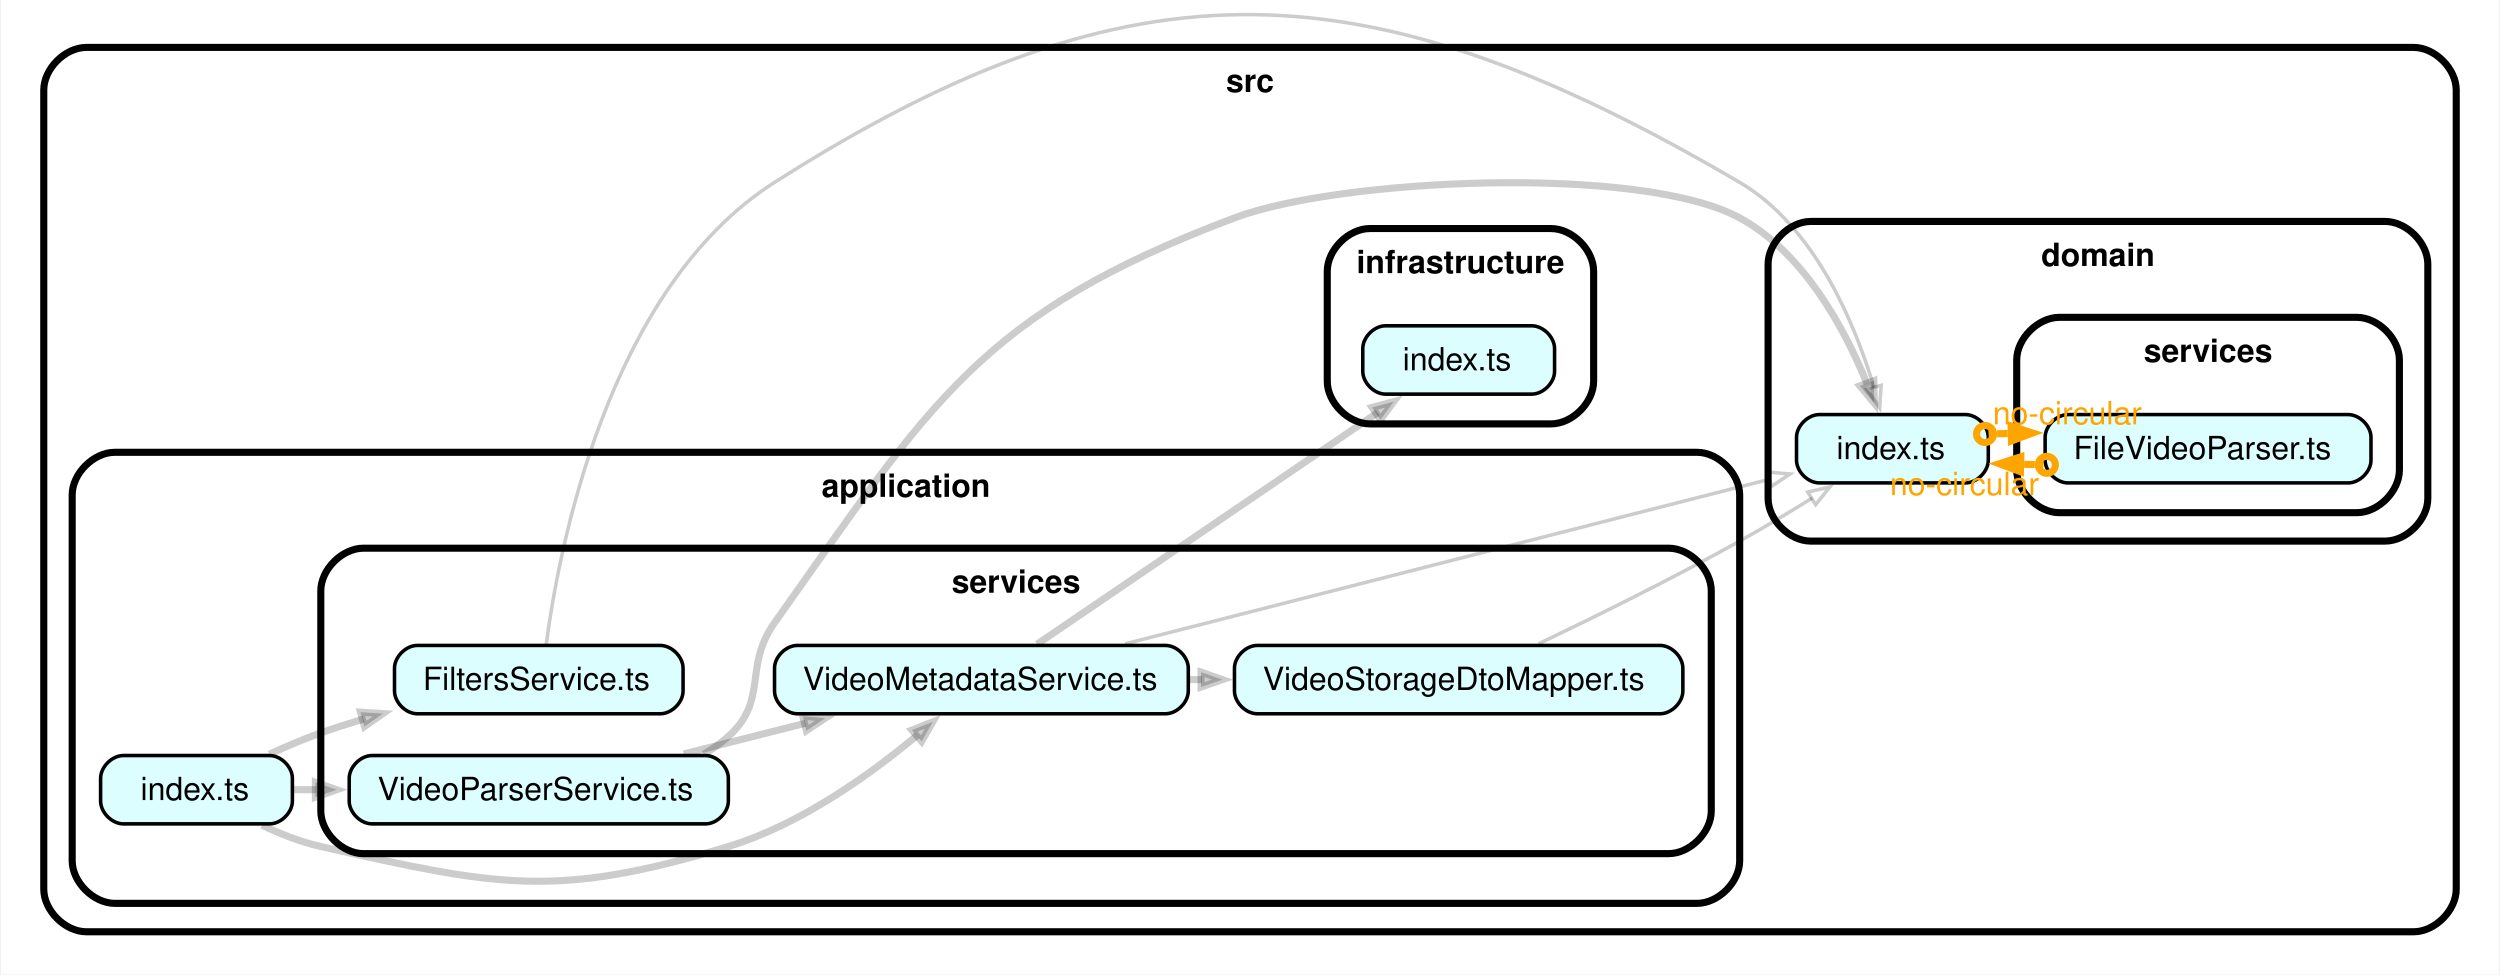
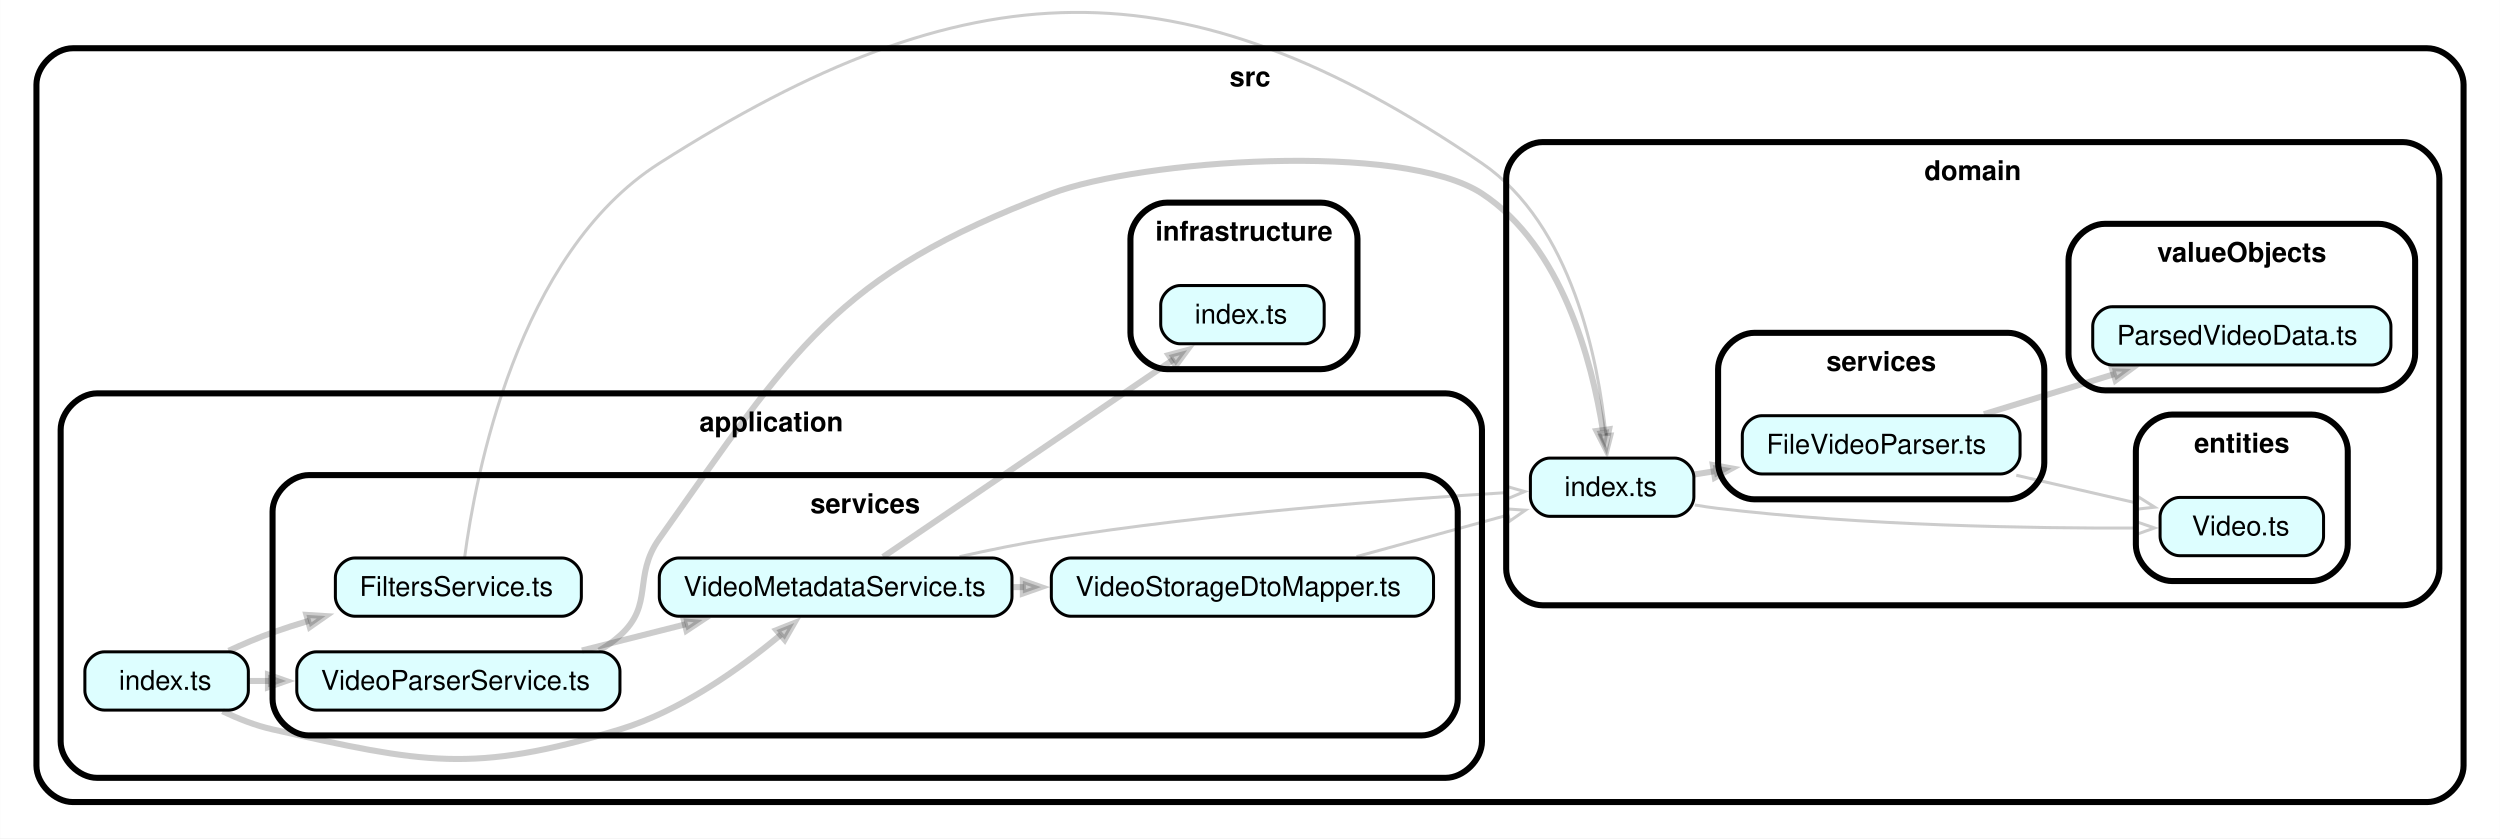
- <svg xmlns="http://www.w3.org/2000/svg" xmlns:xlink="http://www.w3.org/1999/xlink" width="703pt" height="274pt" viewBox="0.00 0.00 703.25 274.35">
-   <g id="graph0" class="graph" transform="scale(1 1) rotate(0) translate(4 270.35)">
-     <polygon fill="white" stroke="none" points="-4,4 -4,-270.35 699.25,-270.35 699.25,4 -4,4" />
+ <svg xmlns="http://www.w3.org/2000/svg" xmlns:xlink="http://www.w3.org/1999/xlink" width="826pt" height="277pt" viewBox="0.00 0.00 825.75 276.94">
+   <g id="graph0" class="graph" transform="scale(1 1) rotate(0) translate(4 272.94)">
+     <polygon fill="white" stroke="none" points="-4,4 -4,-272.94 821.75,-272.94 821.75,4 -4,4" />
    <g id="clust1" class="cluster">
-       <path fill="#ffffff" stroke="black" stroke-width="2" d="M20,-8C20,-8 675.25,-8 675.25,-8 681.25,-8 687.25,-14 687.25,-20 687.25,-20 687.25,-245 687.25,-245 687.25,-251 681.25,-257 675.25,-257 675.25,-257 20,-257 20,-257 14,-257 8,-251 8,-245 8,-245 8,-20 8,-20 8,-14 14,-8 20,-8" />
-       <text text-anchor="middle" x="347.62" y="-244.45" font-family="Helvetica,sans-Serif" font-weight="bold" font-size="9.00">src</text>
+       <path fill="#ffffff" stroke="black" stroke-width="2" d="M20,-8C20,-8 797.75,-8 797.75,-8 803.75,-8 809.75,-14 809.75,-20 809.75,-20 809.75,-245 809.75,-245 809.75,-251 803.75,-257 797.75,-257 797.75,-257 20,-257 20,-257 14,-257 8,-251 8,-245 8,-245 8,-20 8,-20 8,-14 14,-8 20,-8" />
+       <text text-anchor="middle" x="408.88" y="-244.45" font-family="Helvetica,sans-Serif" font-weight="bold" font-size="9.00">src</text>
    </g>
    <g id="clust2" class="cluster">
      <path fill="#ffffff" stroke="black" stroke-width="2" d="M28,-16C28,-16 473.5,-16 473.5,-16 479.5,-16 485.5,-22 485.5,-28 485.5,-28 485.5,-131 485.5,-131 485.5,-137 479.5,-143 473.5,-143 473.5,-143 28,-143 28,-143 22,-143 16,-137 16,-131 16,-131 16,-28 16,-28 16,-22 22,-16 28,-16" />
      <text text-anchor="middle" x="250.75" y="-130.45" font-family="Helvetica,sans-Serif" font-weight="bold" font-size="9.00">application</text>
    </g>
    <g id="clust3" class="cluster">
      <path fill="#ffffff" stroke="black" stroke-width="2" d="M98,-30C98,-30 465.5,-30 465.5,-30 471.5,-30 477.5,-36 477.5,-42 477.5,-42 477.5,-104 477.5,-104 477.5,-110 471.5,-116 465.5,-116 465.5,-116 98,-116 98,-116 92,-116 86,-110 86,-104 86,-104 86,-42 86,-42 86,-36 92,-30 98,-30" />
      <text text-anchor="middle" x="281.75" y="-103.45" font-family="Helvetica,sans-Serif" font-weight="bold" font-size="9.00">services</text>
    </g>
    <g id="clust4" class="cluster">
-       <path fill="#ffffff" stroke="black" stroke-width="2" d="M505.5,-118C505.5,-118 667.25,-118 667.25,-118 673.25,-118 679.25,-124 679.25,-130 679.25,-130 679.25,-196 679.25,-196 679.25,-202 673.25,-208 667.25,-208 667.25,-208 505.5,-208 505.5,-208 499.5,-208 493.5,-202 493.5,-196 493.5,-196 493.5,-130 493.5,-130 493.5,-124 499.5,-118 505.5,-118" />
-       <text text-anchor="middle" x="586.38" y="-195.45" font-family="Helvetica,sans-Serif" font-weight="bold" font-size="9.00">domain</text>
+       <path fill="#ffffff" stroke="black" stroke-width="2" d="M505.5,-73C505.5,-73 789.75,-73 789.75,-73 795.75,-73 801.75,-79 801.75,-85 801.75,-85 801.75,-214 801.75,-214 801.75,-220 795.75,-226 789.75,-226 789.75,-226 505.5,-226 505.5,-226 499.5,-226 493.5,-220 493.5,-214 493.5,-214 493.5,-85 493.5,-85 493.5,-79 499.5,-73 505.5,-73" />
+       <text text-anchor="middle" x="647.62" y="-213.45" font-family="Helvetica,sans-Serif" font-weight="bold" font-size="9.00">domain</text>
    </g>
    <g id="clust5" class="cluster">
-       <path fill="#ffffff" stroke="black" stroke-width="2" d="M575.5,-126C575.5,-126 659.25,-126 659.25,-126 665.25,-126 671.25,-132 671.25,-138 671.25,-138 671.25,-169 671.25,-169 671.25,-175 665.25,-181 659.25,-181 659.25,-181 575.5,-181 575.5,-181 569.5,-181 563.5,-175 563.5,-169 563.5,-169 563.5,-138 563.5,-138 563.5,-132 569.5,-126 575.5,-126" />
-       <text text-anchor="middle" x="617.38" y="-168.45" font-family="Helvetica,sans-Serif" font-weight="bold" font-size="9.00">services</text>
+       <path fill="#ffffff" stroke="black" stroke-width="2" d="M713.5,-81C713.5,-81 759.5,-81 759.5,-81 765.5,-81 771.5,-87 771.5,-93 771.5,-93 771.5,-124 771.5,-124 771.5,-130 765.5,-136 759.5,-136 759.5,-136 713.5,-136 713.5,-136 707.5,-136 701.5,-130 701.5,-124 701.5,-124 701.5,-93 701.5,-93 701.5,-87 707.5,-81 713.5,-81" />
+       <text text-anchor="middle" x="736.5" y="-123.45" font-family="Helvetica,sans-Serif" font-weight="bold" font-size="9.00">entities</text>
    </g>
    <g id="clust6" class="cluster">
+       <path fill="#ffffff" stroke="black" stroke-width="2" d="M575.5,-108C575.5,-108 659.25,-108 659.25,-108 665.25,-108 671.25,-114 671.25,-120 671.25,-120 671.25,-151 671.25,-151 671.25,-157 665.25,-163 659.25,-163 659.25,-163 575.5,-163 575.5,-163 569.5,-163 563.5,-157 563.5,-151 563.5,-151 563.5,-120 563.5,-120 563.5,-114 569.5,-108 575.5,-108" />
+       <text text-anchor="middle" x="617.38" y="-150.45" font-family="Helvetica,sans-Serif" font-weight="bold" font-size="9.00">services</text>
+     </g>
+     <g id="clust7" class="cluster">
+       <path fill="#ffffff" stroke="black" stroke-width="2" d="M691.25,-144C691.25,-144 781.75,-144 781.75,-144 787.75,-144 793.75,-150 793.75,-156 793.75,-156 793.75,-187 793.75,-187 793.75,-193 787.75,-199 781.75,-199 781.75,-199 691.25,-199 691.25,-199 685.25,-199 679.25,-193 679.25,-187 679.25,-187 679.25,-156 679.25,-156 679.25,-150 685.25,-144 691.25,-144" />
+       <text text-anchor="middle" x="736.5" y="-186.45" font-family="Helvetica,sans-Serif" font-weight="bold" font-size="9.00">valueObjects</text>
+     </g>
+     <g id="clust8" class="cluster">
      <path fill="#ffffff" stroke="black" stroke-width="2" d="M381.38,-151C381.38,-151 432.38,-151 432.38,-151 438.38,-151 444.38,-157 444.38,-163 444.38,-163 444.38,-194 444.38,-194 444.38,-200 438.38,-206 432.38,-206 432.38,-206 381.38,-206 381.38,-206 375.38,-206 369.38,-200 369.38,-194 369.38,-194 369.38,-163 369.38,-163 369.38,-157 375.38,-151 381.38,-151" />
      <text text-anchor="middle" x="406.88" y="-193.45" font-family="Helvetica,sans-Serif" font-weight="bold" font-size="9.00">infrastructure</text>
    </g>
    <g id="node1" class="node">
      <g id="a_node1">
        <a xlink:href="src/application/index.ts" xlink:title="index.ts">
          <path fill="#ddfeff" stroke="black" d="M71.58,-57.62C71.58,-57.62 30.42,-57.62 30.42,-57.62 27.21,-57.62 24,-54.42 24,-51.21 24,-51.21 24,-44.79 24,-44.79 24,-41.58 27.21,-38.38 30.42,-38.38 30.42,-38.38 71.58,-38.38 71.58,-38.38 74.79,-38.38 78,-41.58 78,-44.79 78,-44.79 78,-51.21 78,-51.21 78,-54.42 74.79,-57.62 71.58,-57.62" />
          <text text-anchor="start" x="35.25" y="-45.08" font-family="Helvetica,sans-Serif" font-size="9.00">index.ts</text>
        </a>
      </g>
    </g>
    <g id="node2" class="node">
      <g id="a_node2">
        <a xlink:href="src/application/services/FiltersService.ts" xlink:title="FiltersService.ts">
          <path fill="#ddfeff" stroke="black" d="M181.58,-88.62C181.58,-88.62 113.17,-88.62 113.17,-88.62 109.96,-88.62 106.75,-85.42 106.75,-82.21 106.75,-82.21 106.75,-75.79 106.75,-75.79 106.75,-72.58 109.96,-69.38 113.17,-69.38 113.17,-69.38 181.58,-69.38 181.58,-69.38 184.79,-69.38 188,-72.58 188,-75.79 188,-75.79 188,-82.21 188,-82.21 188,-85.42 184.79,-88.62 181.58,-88.62" />
          <text text-anchor="start" x="114.75" y="-76.08" font-family="Helvetica,sans-Serif" font-size="9.00">FiltersService.ts</text>
        </a>
      </g>
    </g>
    <g id="edge1" class="edge">
      <path fill="none" stroke="#000000" stroke-width="2" stroke-opacity="0.2" d="M71.5,-57.98C76.18,-60.14 81.21,-62.29 86,-64 89.87,-65.38 93.92,-66.67 98.01,-67.89" />
      <polygon fill="#000000" fill-opacity="0.2" stroke="#000000" stroke-width="2" stroke-opacity="0.2" points="97.17,-69.83 103.51,-69.43 98.3,-65.79 97.17,-69.83" />
    </g>
    <g id="node3" class="node">
      <g id="a_node3">
        <a xlink:href="src/application/services/VideoMetadataService.ts" xlink:title="VideoMetadataService.ts">
          <path fill="#ddfeff" stroke="black" d="M323.83,-88.62C323.83,-88.62 220.17,-88.62 220.17,-88.62 216.96,-88.62 213.75,-85.42 213.75,-82.21 213.75,-82.21 213.75,-75.79 213.75,-75.79 213.75,-72.58 216.96,-69.38 220.17,-69.38 220.17,-69.38 323.83,-69.38 323.83,-69.38 327.04,-69.38 330.25,-72.58 330.25,-75.79 330.25,-75.79 330.25,-82.21 330.25,-82.21 330.25,-85.42 327.04,-88.62 323.83,-88.62" />
          <text text-anchor="start" x="221.75" y="-76.08" font-family="Helvetica,sans-Serif" font-size="9.00">VideoMetadataService.ts</text>
        </a>
      </g>
    </g>
    <g id="edge2" class="edge">
      <path fill="none" stroke="#000000" stroke-width="2" stroke-opacity="0.2" d="M69.47,-37.99C74.63,-35.53 80.4,-33.25 86,-32 135.77,-20.87 151.95,-17.18 200.75,-32 220.89,-38.12 240.52,-52.13 253.88,-63.28" />
      <polygon fill="#000000" fill-opacity="0.2" stroke="#000000" stroke-width="2" stroke-opacity="0.2" points="252.42,-64.79 258.33,-67.13 255.17,-61.61 252.42,-64.79" />
    </g>
    <g id="node4" class="node">
      <g id="a_node4">
        <a xlink:href="src/application/services/VideoParserService.ts" xlink:title="VideoParserService.ts">
          <path fill="#ddfeff" stroke="black" d="M194.33,-57.62C194.33,-57.62 100.42,-57.62 100.42,-57.62 97.21,-57.62 94,-54.42 94,-51.21 94,-51.21 94,-44.79 94,-44.79 94,-41.58 97.21,-38.38 100.42,-38.38 100.42,-38.38 194.33,-38.38 194.33,-38.38 197.54,-38.38 200.75,-41.58 200.75,-44.79 200.75,-44.79 200.75,-51.21 200.75,-51.21 200.75,-54.42 197.54,-57.62 194.33,-57.62" />
          <text text-anchor="start" x="102" y="-45.08" font-family="Helvetica,sans-Serif" font-size="9.00">VideoParserService.ts</text>
        </a>
      </g>
    </g>
    <g id="edge3" class="edge">
      <path fill="none" stroke="#000000" stroke-width="2" stroke-opacity="0.2" d="M78.29,-48C80.39,-48 82.56,-48 84.77,-48" />
      <polygon fill="#000000" fill-opacity="0.2" stroke="#000000" stroke-width="2" stroke-opacity="0.2" points="84.48,-50.1 90.48,-48 84.48,-45.9 84.48,-50.1" />
    </g>
    <g id="node5" class="node">
      <g id="a_node5">
        <a xlink:href="src/domain/index.ts" xlink:title="index.ts">
-           <path fill="#ddfeff" stroke="black" d="M549.08,-153.62C549.08,-153.62 507.92,-153.62 507.92,-153.62 504.71,-153.62 501.5,-150.42 501.5,-147.21 501.5,-147.21 501.5,-140.79 501.5,-140.79 501.5,-137.58 504.71,-134.38 507.92,-134.38 507.92,-134.38 549.08,-134.38 549.08,-134.38 552.29,-134.38 555.5,-137.58 555.5,-140.79 555.5,-140.79 555.5,-147.21 555.5,-147.21 555.5,-150.42 552.29,-153.62 549.08,-153.62" />
-           <text text-anchor="start" x="512.75" y="-141.07" font-family="Helvetica,sans-Serif" font-size="9.00">index.ts</text>
+           <path fill="#ddfeff" stroke="black" d="M549.08,-121.62C549.08,-121.62 507.92,-121.62 507.92,-121.62 504.71,-121.62 501.5,-118.42 501.5,-115.21 501.5,-115.21 501.5,-108.79 501.5,-108.79 501.5,-105.58 504.71,-102.38 507.92,-102.38 507.92,-102.38 549.08,-102.38 549.08,-102.38 552.29,-102.38 555.5,-105.58 555.5,-108.79 555.5,-108.79 555.5,-115.21 555.5,-115.21 555.5,-118.42 552.29,-121.62 549.08,-121.62" />
+           <text text-anchor="start" x="512.75" y="-109.08" font-family="Helvetica,sans-Serif" font-size="9.00">index.ts</text>
        </a>
      </g>
    </g>
    <g id="edge4" class="edge">
-       <path fill="none" stroke="#000000" stroke-opacity="0.2" d="M149.44,-88.76C152.94,-115.34 166.68,-189.03 213.75,-219 315.63,-283.87 381.3,-280.07 485.5,-219 506.68,-206.59 517.98,-179.16 523.36,-161.14" />
-       <polygon fill="none" stroke="#000000" stroke-opacity="0.2" points="525.33,-161.86 524.91,-155.52 521.29,-160.75 525.33,-161.86" />
+       <path fill="none" stroke="#000000" stroke-opacity="0.2" d="M149.44,-88.76C152.94,-115.34 166.68,-189.03 213.75,-219 315.63,-283.87 385.71,-287.03 485.5,-219 515.26,-198.71 523.93,-153.85 526.46,-129.15" />
+       <polygon fill="none" stroke="#000000" stroke-opacity="0.2" points="528.53,-129.56 526.95,-123.4 524.35,-129.2 528.53,-129.56" />
    </g>
    <g id="edge6" class="edge">
-       <path fill="none" stroke="#000000" stroke-opacity="0.2" d="M312.49,-89.08C362.32,-101.81 447.16,-123.48 493.98,-135.44" />
-       <polygon fill="none" stroke="#000000" stroke-opacity="0.2" points="493.36,-137.45 499.69,-136.9 494.4,-133.38 493.36,-137.45" />
+       <path fill="none" stroke="#000000" stroke-opacity="0.2" d="M312.94,-89.06C322.8,-91.27 333.37,-93.43 343.25,-95 395.59,-103.34 457,-107.99 494.05,-110.24" />
+       <polygon fill="none" stroke="#000000" stroke-opacity="0.2" points="493.5,-112.31 499.61,-110.57 493.75,-108.12 493.5,-112.31" />
    </g>
    <g id="node6" class="node">
      <g id="a_node6">
        <a xlink:href="src/application/services/VideoStorageDtoMapper.ts" xlink:title="VideoStorageDtoMapper.ts">
          <path fill="#ddfeff" stroke="black" d="M463.08,-88.62C463.08,-88.62 349.67,-88.62 349.67,-88.62 346.46,-88.62 343.25,-85.42 343.25,-82.21 343.25,-82.21 343.25,-75.79 343.25,-75.79 343.25,-72.58 346.46,-69.38 349.67,-69.38 349.67,-69.38 463.08,-69.38 463.08,-69.38 466.29,-69.38 469.5,-72.58 469.5,-75.79 469.5,-75.79 469.5,-82.21 469.5,-82.21 469.5,-85.42 466.29,-88.62 463.08,-88.62" />
          <text text-anchor="start" x="351.25" y="-76.08" font-family="Helvetica,sans-Serif" font-size="9.00">VideoStorageDtoMapper.ts</text>
        </a>
      </g>
    </g>
    <g id="edge5" class="edge">
      <path fill="none" stroke="#000000" stroke-width="2" stroke-opacity="0.2" d="M330.68,-79C331.81,-79 332.95,-79 334.09,-79" />
      <polygon fill="#000000" fill-opacity="0.2" stroke="#000000" stroke-width="2" stroke-opacity="0.2" points="333.84,-81.1 339.84,-79 333.84,-76.9 333.84,-81.1" />
    </g>
    <g id="node7" class="node">
      <g id="a_node7">
        <a xlink:href="src/infrastructure/index.ts" xlink:title="index.ts">
          <path fill="#ddfeff" stroke="black" d="M426.96,-178.62C426.96,-178.62 385.79,-178.62 385.79,-178.62 382.58,-178.62 379.38,-175.42 379.38,-172.21 379.38,-172.21 379.38,-165.79 379.38,-165.79 379.38,-162.58 382.58,-159.38 385.79,-159.38 385.79,-159.38 426.96,-159.38 426.96,-159.38 430.17,-159.38 433.38,-162.58 433.38,-165.79 433.38,-165.79 433.38,-172.21 433.38,-172.21 433.38,-175.42 430.17,-178.62 426.96,-178.62" />
          <text text-anchor="start" x="390.62" y="-166.07" font-family="Helvetica,sans-Serif" font-size="9.00">index.ts</text>
        </a>
      </g>
    </g>
    <g id="edge7" class="edge">
      <path fill="none" stroke="#000000" stroke-width="2" stroke-opacity="0.2" d="M287.67,-88.98C310.93,-104.79 356.4,-135.7 383.51,-154.13" />
      <polygon fill="#000000" fill-opacity="0.2" stroke="#000000" stroke-width="2" stroke-opacity="0.2" points="381.99,-155.64 388.13,-157.28 384.35,-152.17 381.99,-155.64" />
    </g>
    <g id="edge8" class="edge">
      <path fill="none" stroke="#000000" stroke-width="2" stroke-opacity="0.2" d="M188.19,-58.06C199.11,-60.83 211.08,-63.85 222.43,-66.72" />
      <polygon fill="#000000" fill-opacity="0.2" stroke="#000000" stroke-width="2" stroke-opacity="0.2" points="221.7,-68.7 228.03,-68.14 222.73,-64.63 221.7,-68.7" />
    </g>
    <g id="edge9" class="edge">
-       <path fill="none" stroke="#000000" stroke-width="2" stroke-opacity="0.2" d="M193.83,-58C196.3,-59.45 198.64,-61.1 200.75,-63 212.17,-73.26 204.86,-82.48 213.75,-95 258.14,-157.52 271.51,-181.92 343.25,-209 372.82,-220.16 457.74,-224.12 485.5,-209 503.55,-199.17 515.03,-177.88 521.34,-162.33" />
-       <polygon fill="#000000" fill-opacity="0.2" stroke="#000000" stroke-width="2" stroke-opacity="0.2" points="523.27,-163.16 523.41,-156.81 519.34,-161.69 523.27,-163.16" />
+       <path fill="none" stroke="#000000" stroke-width="2" stroke-opacity="0.2" d="M193.83,-58C196.3,-59.45 198.64,-61.1 200.75,-63 212.17,-73.26 204.86,-82.48 213.75,-95 258.14,-157.52 271.51,-181.92 343.25,-209 372.82,-220.16 459.08,-226.35 485.5,-209 511.94,-191.64 521.82,-153.68 525.45,-130.73" />
+       <polygon fill="#000000" fill-opacity="0.2" stroke="#000000" stroke-width="2" stroke-opacity="0.2" points="527.51,-131.15 526.24,-124.92 523.35,-130.58 527.51,-131.15" />
    </g>
    <g id="node8" class="node">
      <g id="a_node8">
-         <a xlink:href="src/domain/services/FileVideoParser.ts" xlink:title="FileVideoParser.ts">
-           <path fill="#ddfeff" stroke="black" d="M656.83,-153.62C656.83,-153.62 577.92,-153.62 577.92,-153.62 574.71,-153.62 571.5,-150.42 571.5,-147.21 571.5,-147.21 571.5,-140.79 571.5,-140.79 571.5,-137.58 574.71,-134.38 577.92,-134.38 577.92,-134.38 656.83,-134.38 656.83,-134.38 660.04,-134.38 663.25,-137.58 663.25,-140.79 663.25,-140.79 663.25,-147.21 663.25,-147.21 663.25,-150.42 660.04,-153.62 656.83,-153.62" />
-           <text text-anchor="start" x="579.5" y="-141.07" font-family="Helvetica,sans-Serif" font-size="9.00">FileVideoParser.ts</text>
+         <a xlink:href="src/domain/entities/Video.ts" xlink:title="Video.ts">
+           <path fill="#ddfeff" stroke="black" d="M757.08,-108.62C757.08,-108.62 715.92,-108.62 715.92,-108.62 712.71,-108.62 709.5,-105.42 709.5,-102.21 709.5,-102.21 709.5,-95.79 709.5,-95.79 709.5,-92.58 712.71,-89.38 715.92,-89.38 715.92,-89.38 757.08,-89.38 757.08,-89.38 760.29,-89.38 763.5,-92.58 763.5,-95.79 763.5,-95.79 763.5,-102.21 763.5,-102.21 763.5,-105.42 760.29,-108.62 757.08,-108.62" />
+           <text text-anchor="start" x="720" y="-96.08" font-family="Helvetica,sans-Serif" font-size="9.00">Video.ts</text>
        </a>
      </g>
    </g>
    <g id="edge11" class="edge">
-       <g id="a_edge11">
-         <a xlink:title="no-circular">
-           <path fill="none" stroke="orange" stroke-width="2" d="M555.57,-148.16C555.72,-148.17 555.87,-148.18 556.03,-148.18" />
-           <polygon fill="orange" stroke="orange" stroke-width="2" points="561.93,-150.41 567.98,-148.43 562.02,-146.21 561.93,-150.41" />
-           <polyline fill="none" stroke="orange" stroke-width="2" points="560.98,-148.29 557.98,-148.22" />
-           <ellipse fill="none" stroke="orange" stroke-width="2" cx="554.58" cy="-148.15" rx="2.4" ry="2.4" />
+       <path fill="none" stroke="#000000" stroke-opacity="0.2" d="M555.79,-106.13C558.38,-105.69 560.99,-105.3 563.5,-105 611.42,-99.27 667.34,-98.38 702.09,-98.51" />
+       <polygon fill="none" stroke="#000000" stroke-opacity="0.2" points="701.64,-100.61 707.66,-98.54 701.67,-96.41 701.64,-100.61" />
+     </g>
+     <g id="node9" class="node">
+       <g id="a_node9">
+         <a xlink:href="src/domain/services/FileVideoParser.ts" xlink:title="FileVideoParser.ts">
+           <path fill="#ddfeff" stroke="black" d="M656.83,-135.62C656.83,-135.62 577.92,-135.62 577.92,-135.62 574.71,-135.62 571.5,-132.42 571.5,-129.21 571.5,-129.21 571.5,-122.79 571.5,-122.79 571.5,-119.58 574.71,-116.38 577.92,-116.38 577.92,-116.38 656.83,-116.38 656.83,-116.38 660.04,-116.38 663.25,-119.58 663.25,-122.79 663.25,-122.79 663.25,-129.21 663.25,-129.21 663.25,-132.42 660.04,-135.62 656.83,-135.62" />
+           <text text-anchor="start" x="579.5" y="-123.08" font-family="Helvetica,sans-Serif" font-size="9.00">FileVideoParser.ts</text>
        </a>
      </g>
-       <text text-anchor="middle" x="577.75" y="-150.88" font-family="Helvetica,sans-Serif" font-size="9.00" fill="orange">no-circular</text>
+     </g>
+     <g id="edge12" class="edge">
+       <path fill="none" stroke="#000000" stroke-width="2" stroke-opacity="0.2" d="M555.57,-116.2C557.71,-116.55 559.92,-116.9 562.17,-117.26" />
+       <polygon fill="#000000" fill-opacity="0.2" stroke="#000000" stroke-width="2" stroke-opacity="0.2" points="561.76,-119.33 568.01,-118.21 562.43,-115.18 561.76,-119.33" />
    </g>
    <g id="edge10" class="edge">
-       <path fill="none" stroke="#000000" stroke-opacity="0.2" d="M428.87,-89.08C444.72,-96.66 466.7,-107.52 485.5,-118 492.24,-121.76 499.43,-126.09 505.93,-130.12" />
-       <polygon fill="none" stroke="#000000" stroke-opacity="0.2" points="504.66,-131.81 510.86,-133.22 506.9,-128.25 504.66,-131.81" />
+       <path fill="none" stroke="#000000" stroke-opacity="0.2" d="M444.07,-89.08C460.1,-93.49 478.77,-98.61 494.38,-102.9" />
+       <polygon fill="none" stroke="#000000" stroke-opacity="0.2" points="493.51,-104.84 499.85,-104.41 494.63,-100.79 493.51,-104.84" />
    </g>
-     <g id="edge12" class="edge">
-       <g id="a_edge12">
-         <a xlink:title="no-circular">
-           <path fill="none" stroke="orange" stroke-width="2" d="M571,-139.5C570.84,-139.5 570.67,-139.51 570.51,-139.51" />
-           <polygon fill="orange" stroke="orange" stroke-width="2" points="564.54,-137.54 558.59,-139.77 564.64,-141.74 564.54,-137.54" />
-           <polyline fill="none" stroke="orange" stroke-width="2" points="565.59,-139.61 568.59,-139.55" />
-           <ellipse fill="none" stroke="orange" stroke-width="2" cx="571.99" cy="-139.47" rx="2.4" ry="2.4" />
+     <g id="edge13" class="edge">
+       <path fill="none" stroke="#000000" stroke-opacity="0.2" d="M661.99,-115.95C675.25,-112.89 689.62,-109.58 702.1,-106.7" />
+       <polygon fill="none" stroke="#000000" stroke-opacity="0.2" points="702.36,-108.8 707.73,-105.4 701.41,-104.7 702.36,-108.8" />
+     </g>
+     <g id="node10" class="node">
+       <g id="a_node10">
+         <a xlink:href="src/domain/valueObjects/ParsedVideoData.ts" xlink:title="ParsedVideoData.ts">
+           <path fill="#ddfeff" stroke="black" d="M779.33,-171.62C779.33,-171.62 693.67,-171.62 693.67,-171.62 690.46,-171.62 687.25,-168.42 687.25,-165.21 687.25,-165.21 687.25,-158.79 687.25,-158.79 687.25,-155.58 690.46,-152.38 693.67,-152.38 693.67,-152.38 779.33,-152.38 779.33,-152.38 782.54,-152.38 785.75,-155.58 785.75,-158.79 785.75,-158.79 785.75,-165.21 785.75,-165.21 785.75,-168.42 782.54,-171.62 779.33,-171.62" />
+           <text text-anchor="start" x="695.25" y="-159.07" font-family="Helvetica,sans-Serif" font-size="9.00">ParsedVideoData.ts</text>
        </a>
      </g>
-       <text text-anchor="middle" x="548.79" y="-130.96" font-family="Helvetica,sans-Serif" font-size="9.00" fill="orange">no-circular</text>
+     </g>
+     <g id="edge14" class="edge">
+       <path fill="none" stroke="#000000" stroke-width="2" stroke-opacity="0.2" d="M651.31,-136.12C664.65,-140.22 680.19,-145 694.27,-149.33" />
+       <polygon fill="#000000" fill-opacity="0.2" stroke="#000000" stroke-width="2" stroke-opacity="0.2" points="693.56,-151.31 699.92,-151.06 694.8,-147.29 693.56,-151.31" />
    </g>
  </g>
</svg>
